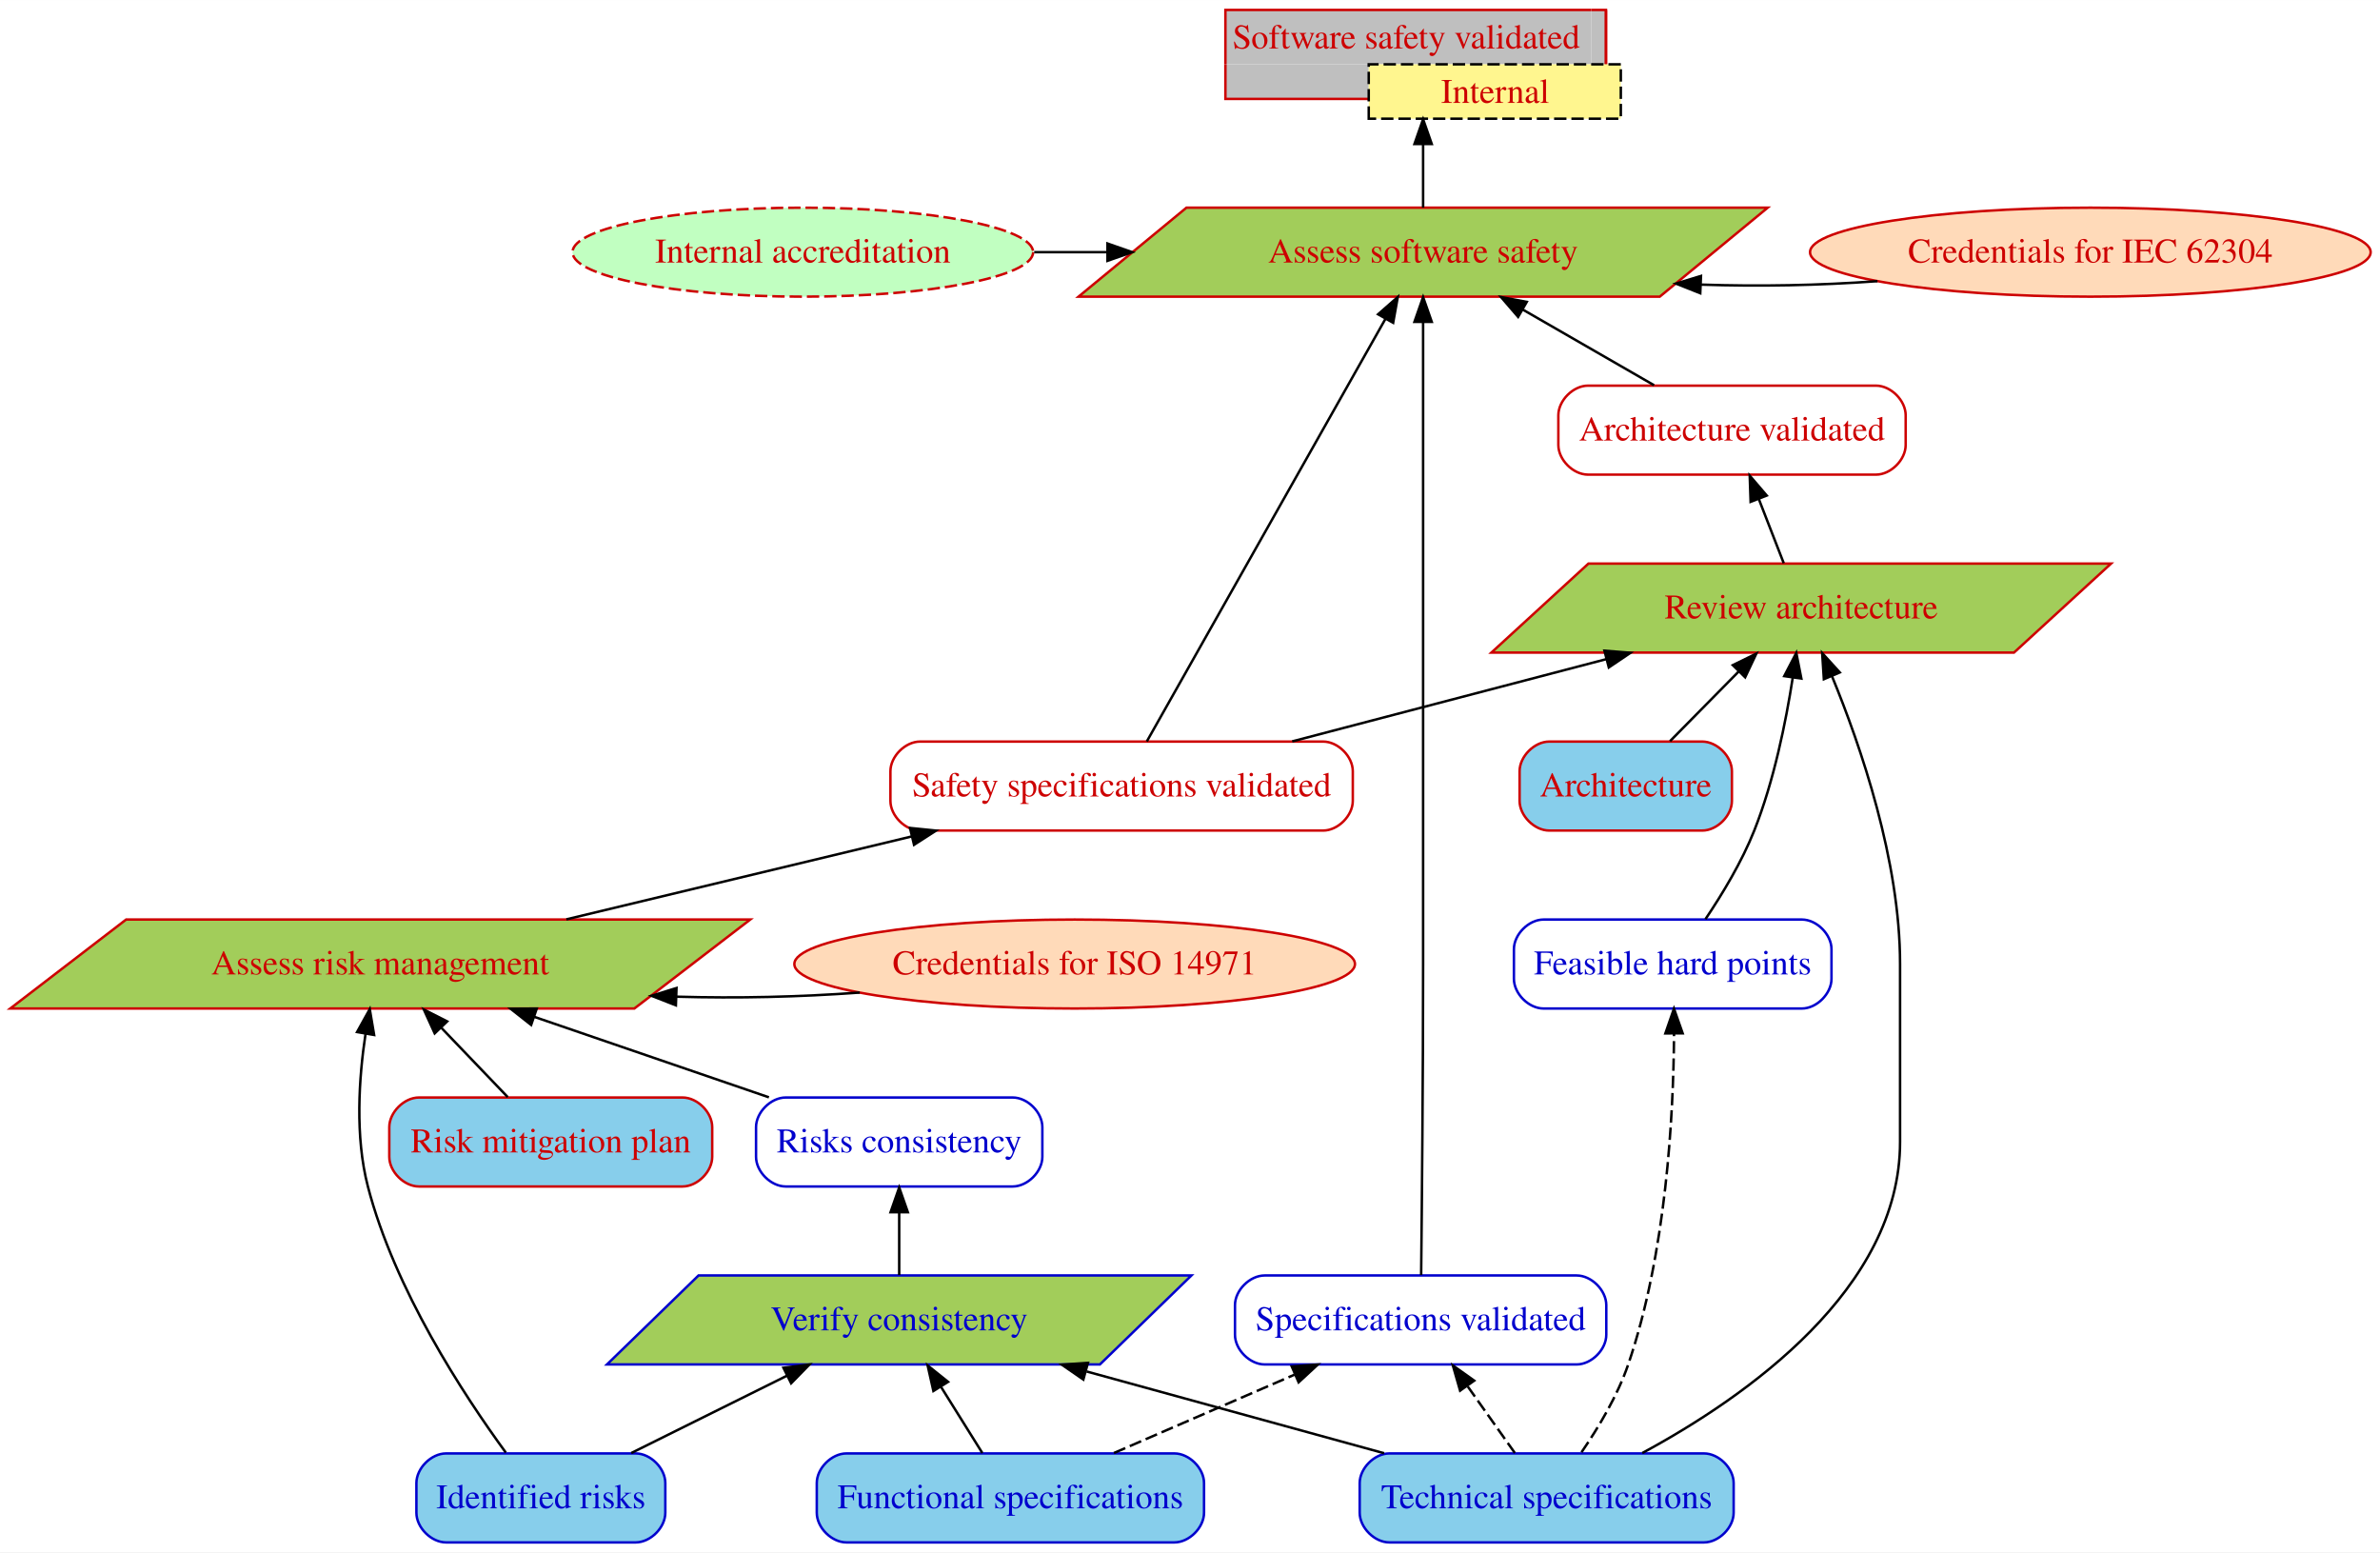
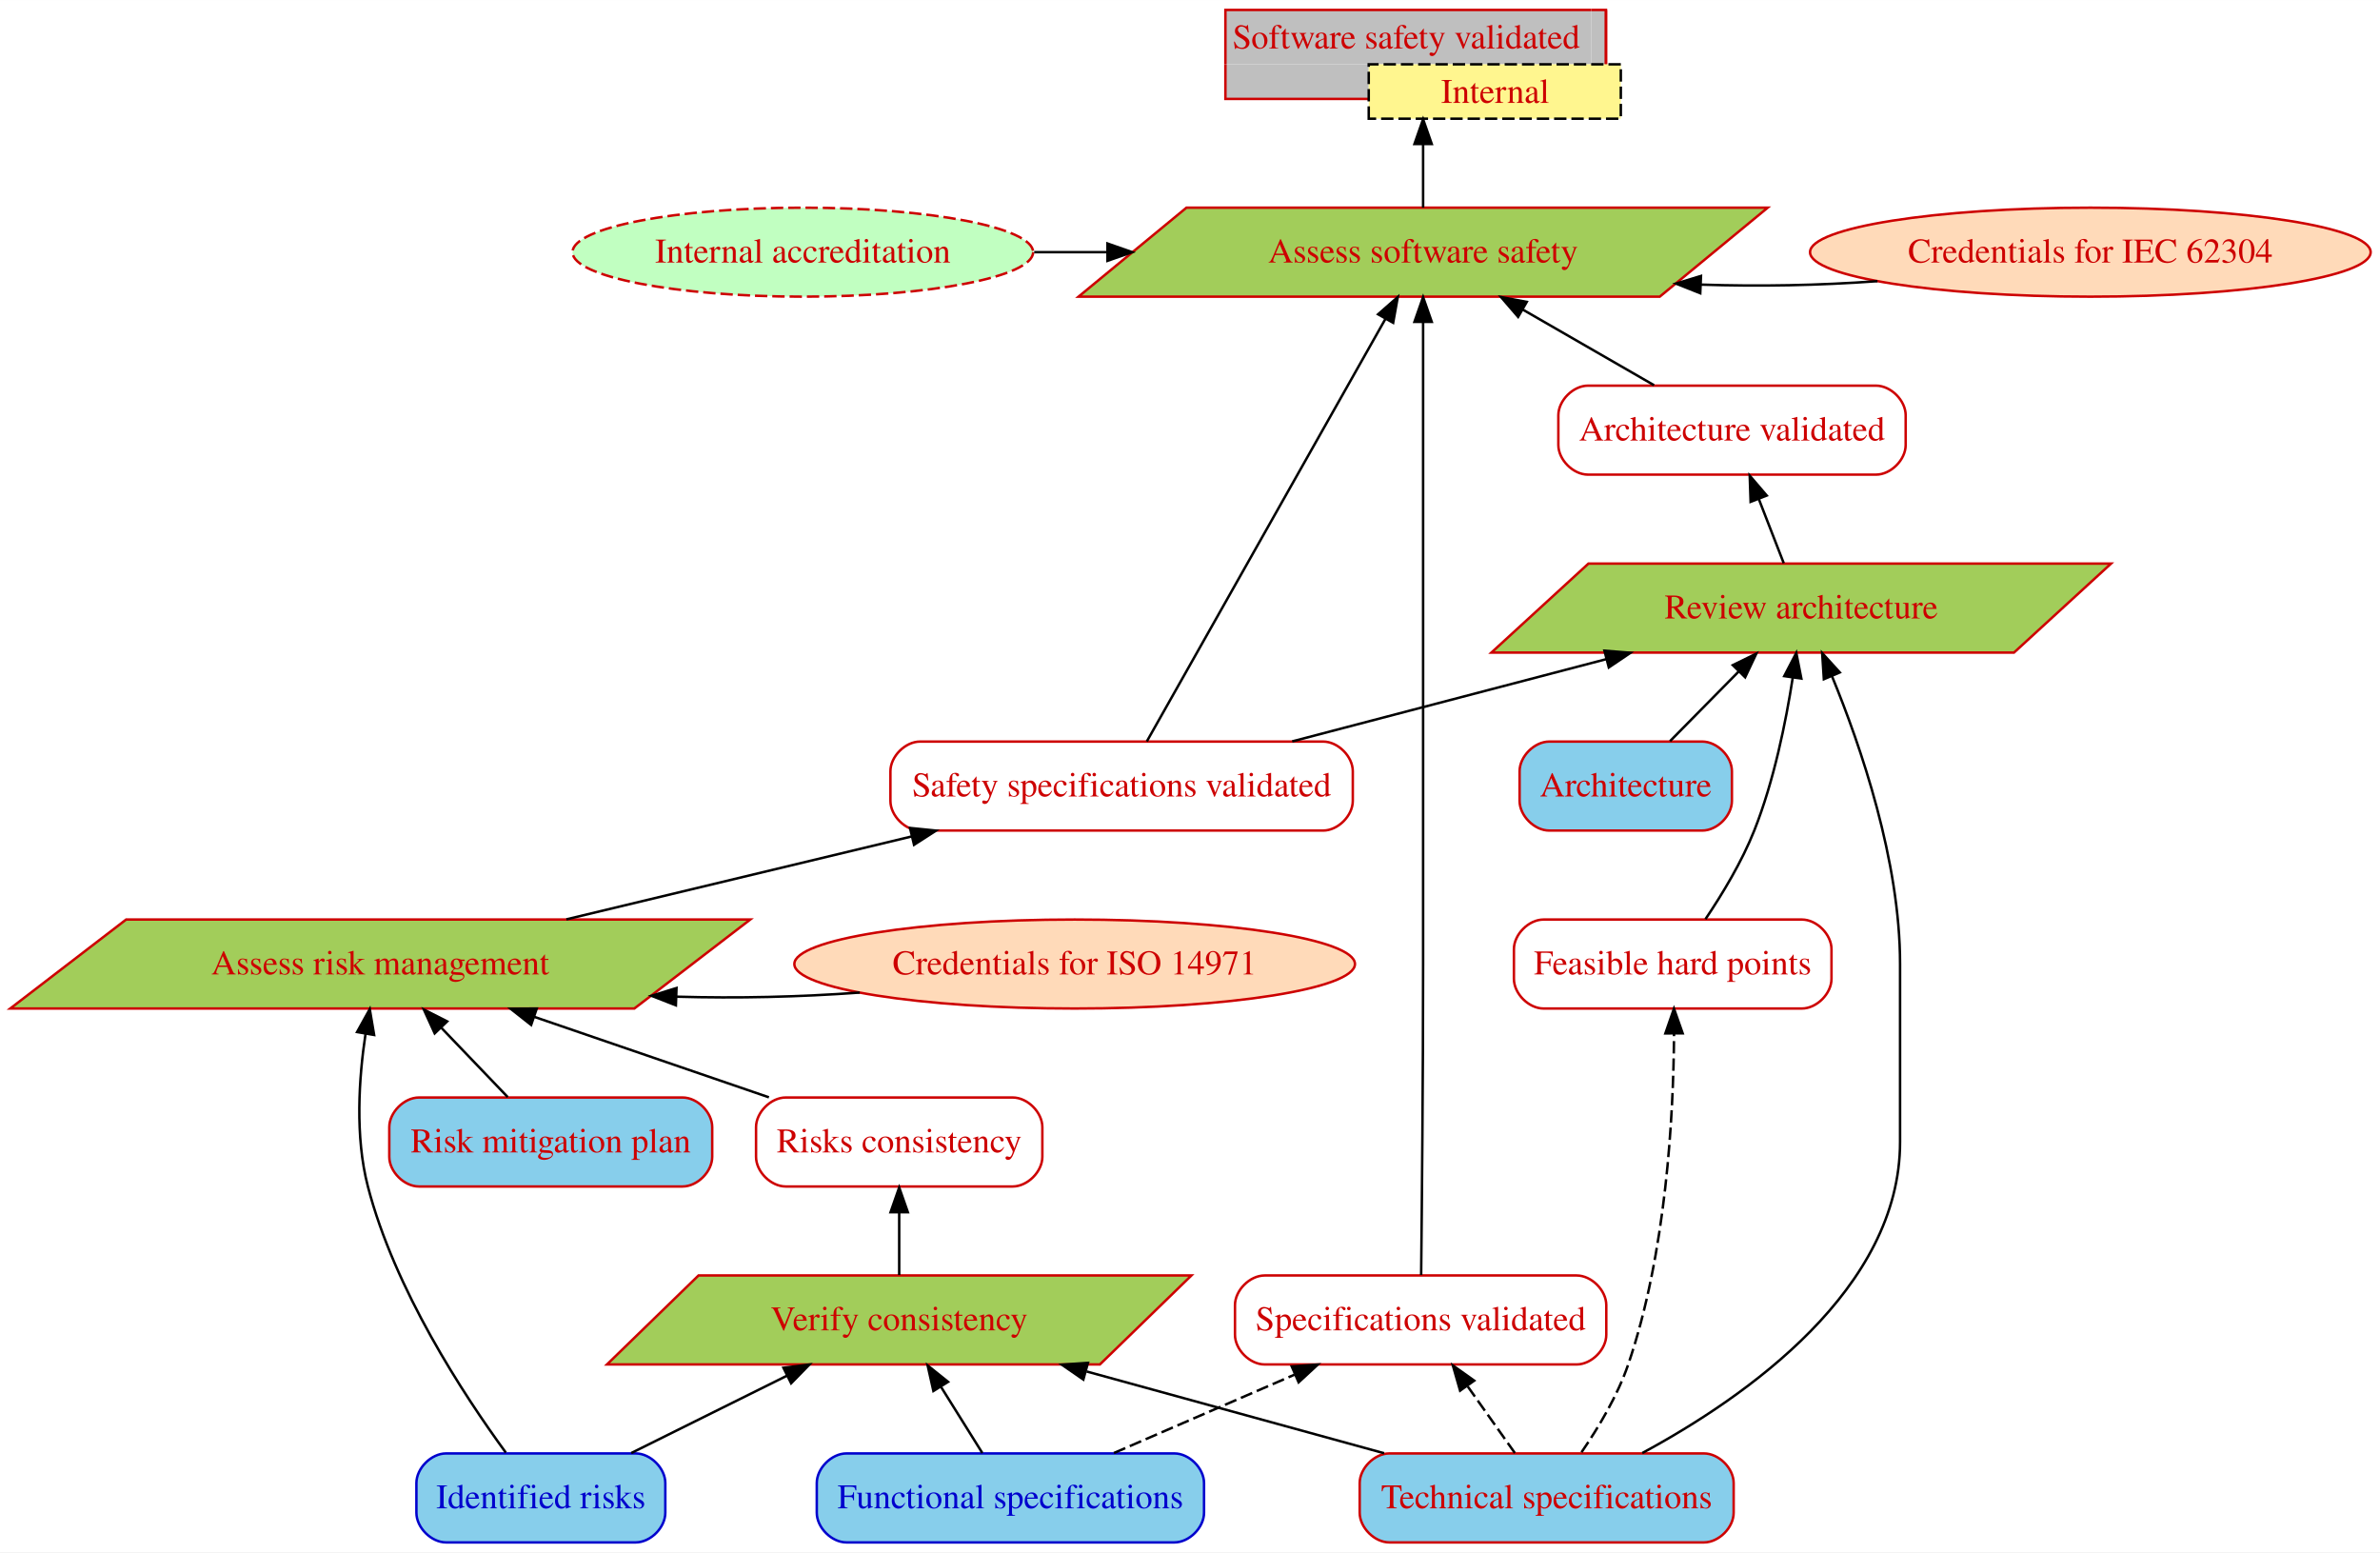
<svg xmlns="http://www.w3.org/2000/svg" width="963px" height="628px" viewBox="0.00 0.00 963.07 628.00">
  <g id="graph0" class="graph" transform="scale(1.0 1.0) rotate(0) translate(4 624)">
    <polygon fill="#ffffff" stroke="transparent" points="-4,4 -4,-624 959.074,-624 959.074,4 -4,4" />
    <g id="node1" class="node">
      <polygon fill="#a2cd5a" stroke="#cd0000" points="299.585,-252 47.035,-252 .138,-216 252.688,-216 299.585,-252" />
      <text text-anchor="middle" x="149.862" y="-229.8" font-family="Times,serif" font-size="14.00" fill="#cd0000">Assess risk management</text>
    </g>
    <g id="node2" class="node">
      <path fill="transparent" stroke="#cd0000" d="M531.411,-324C531.411,-324 368.312,-324 368.312,-324 362.312,-324 356.312,-318 356.312,-312 356.312,-312 356.312,-300 356.312,-300 356.312,-294 362.312,-288 368.312,-288 368.312,-288 531.411,-288 531.411,-288 537.411,-288 543.411,-294 543.411,-300 543.411,-300 543.411,-312 543.411,-312 543.411,-318 537.411,-324 531.411,-324" />
      <text text-anchor="middle" x="449.862" y="-301.8" font-family="Times,serif" font-size="14.00" fill="#cd0000">Safety specifications validated</text>
    </g>
    <g id="edge1" class="edge">
      <path fill="none" stroke="#000000" d="M225.177,-252.076C267.696,-262.28 320.964,-275.065 364.961,-285.624" />
      <polygon fill="#000000" stroke="#000000" points="364.235,-289.049 374.775,-287.979 365.868,-282.242 364.235,-289.049" />
    </g>
    <g id="node8" class="node">
      <ellipse fill="#ffdab9" stroke="#cd0000" cx="430.862" cy="-234" rx="113.426" ry="18" />
      <text text-anchor="middle" x="430.862" y="-229.8" font-family="Times,serif" font-size="14.00" fill="#cd0000">Credentials for ISO 14971</text>
    </g>
    <g id="node3" class="node">
      <polygon fill="#a2cd5a" stroke="#cd0000" points="711.302,-540 476.098,-540 432.421,-504 667.626,-504 711.302,-540" />
      <text text-anchor="middle" x="571.862" y="-517.8" font-family="Times,serif" font-size="14.00" fill="#cd0000">Assess software safety</text>
    </g>
    <g id="edge3" class="edge">
      <path fill="none" stroke="#000000" d="M460.053,-324.045C481.493,-362.003 531.357,-450.287 556.616,-495.007" />
      <polygon fill="#000000" stroke="#000000" points="553.648,-496.869 561.613,-503.855 559.742,-493.426 553.648,-496.869" />
    </g>
    <g id="node6" class="node">
      <polygon fill="#a2cd5a" stroke="#cd0000" points="850.231,-396 638.761,-396 599.492,-360 810.962,-360 850.231,-396" />
      <text text-anchor="middle" x="724.862" y="-373.8" font-family="Times,serif" font-size="14.00" fill="#cd0000">Review architecture</text>
    </g>
    <g id="edge4" class="edge">
      <path fill="none" stroke="#000000" d="M518.901,-324.076C557.557,-334.197 605.906,-346.855 646.043,-357.364" />
      <polygon fill="#000000" stroke="#000000" points="645.234,-360.77 655.794,-359.917 647.007,-353.998 645.234,-360.77" />
    </g>
    <g id="node4" class="node">
      <polygon fill="#bfbfbf" stroke="transparent" points="491.862,-598 491.862,-620 639.862,-620 639.862,-598 491.862,-598" />
      <polyline fill="none" stroke="#cd0000" points="639.862,-620 491.862,-620 491.862,-598 " />
      <text text-anchor="start" x="494.726" y="-604.4" font-family="Times,serif" font-size="14.00" fill="#cd0000">Software safety validated</text>
      <polygon fill="#bfbfbf" stroke="transparent" points="639.862,-598 639.862,-620 645.862,-620 645.862,-598 639.862,-598" />
      <polyline fill="none" stroke="#cd0000" points="645.862,-598 645.862,-620 639.862,-620 " />
      <polyline fill="none" stroke="#cd0000" points="645.862,-620 645.862,-598 " />
      <polygon fill="#bfbfbf" stroke="transparent" points="491.862,-584 491.862,-598 549.862,-598 549.862,-584 491.862,-584" />
      <polyline fill="none" stroke="#cd0000" points="491.862,-598 491.862,-584 549.862,-584 " />
      <polygon fill="#fff68f" stroke="transparent" points="549.862,-576 549.862,-598 651.862,-598 651.862,-576 549.862,-576" />
      <polygon fill="none" stroke="#000000" stroke-dasharray="5,2" points="549.862,-576 549.862,-598 651.862,-598 651.862,-576 549.862,-576" />
      <text text-anchor="start" x="579.096" y="-582.4" font-family="Times,serif" font-size="14.00" fill="#cd0000">Internal</text>
    </g>
    <g id="edge5" class="edge">
      <path fill="none" stroke="#000000" d="M571.862,-540.011C571.862,-547.709 571.862,-556.937 571.862,-565.744" />
      <polygon fill="#000000" stroke="#000000" points="568.362,-565.772 571.862,-575.772 575.362,-565.772 568.362,-565.772" />
    </g>
    <g id="node5" class="node">
      <ellipse fill="#ffdab9" stroke="#cd0000" cx="841.862" cy="-522" rx="113.426" ry="18" />
      <text text-anchor="middle" x="841.862" y="-517.8" font-family="Times,serif" font-size="14.00" fill="#cd0000">Credentials for IEC 62304</text>
    </g>
    <g id="edge7" class="edge">
      <path fill="none" stroke="#000000" d="M755.721,-510.268C731.934,-508.546 708.148,-508.082 684.361,-508.875" />
      <polygon fill="#000000" stroke="#000000" points="684.015,-505.386 674.166,-509.292 684.301,-512.38 684.015,-505.386" />
    </g>
    <g id="node7" class="node">
      <path fill="transparent" stroke="#cd0000" d="M755.135,-468C755.135,-468 638.588,-468 638.588,-468 632.588,-468 626.588,-462 626.588,-456 626.588,-456 626.588,-444 626.588,-444 626.588,-438 632.588,-432 638.588,-432 638.588,-432 755.135,-432 755.135,-432 761.135,-432 767.135,-438 767.135,-444 767.135,-444 767.135,-456 767.135,-456 767.135,-462 761.135,-468 755.135,-468" />
      <text text-anchor="middle" x="696.862" y="-445.8" font-family="Times,serif" font-size="14.00" fill="#cd0000">Architecture validated</text>
    </g>
    <g id="edge8" class="edge">
      <path fill="none" stroke="#000000" d="M717.796,-396.169C714.736,-404.038 711.084,-413.429 707.693,-422.147" />
      <polygon fill="#000000" stroke="#000000" points="704.385,-420.998 704.022,-431.587 710.909,-423.535 704.385,-420.998" />
    </g>
    <g id="edge9" class="edge">
      <path fill="none" stroke="#000000" d="M665.319,-468.169C649.183,-477.463 629.363,-488.879 612.134,-498.803" />
      <polygon fill="#000000" stroke="#000000" points="610.313,-495.813 603.394,-503.837 613.807,-501.879 610.313,-495.813" />
    </g>
    <g id="edge10" class="edge">
      <path fill="none" stroke="#000000" d="M343.907,-222.461C319.215,-220.652 294.524,-220.095 269.833,-220.788" />
      <polygon fill="#000000" stroke="#000000" points="269.498,-217.298 259.627,-221.146 269.744,-224.293 269.498,-217.298" />
    </g>
    <g id="node9" class="node">
-       <polygon fill="#a2cd5a" stroke="#0000cd" points="478.11,-108 278.652,-108 241.613,-72 441.071,-72 478.11,-108" />
-       <text text-anchor="middle" x="359.862" y="-85.8" font-family="Times,serif" font-size="14.00" fill="#0000cd">Verify consistency</text>
+       <polygon fill="#a2cd5a" stroke="#cd0000" points="478.11,-108 278.652,-108 241.613,-72 441.071,-72 478.11,-108" />
+       <text text-anchor="middle" x="359.862" y="-85.8" font-family="Times,serif" font-size="14.00" fill="#cd0000">Verify consistency</text>
    </g>
    <g id="node10" class="node">
-       <path fill="transparent" stroke="#0000cd" d="M405.792,-180C405.792,-180 313.931,-180 313.931,-180 307.931,-180 301.931,-174 301.931,-168 301.931,-168 301.931,-156 301.931,-156 301.931,-150 307.931,-144 313.931,-144 313.931,-144 405.792,-144 405.792,-144 411.792,-144 417.792,-150 417.792,-156 417.792,-156 417.792,-168 417.792,-168 417.792,-174 411.792,-180 405.792,-180" />
-       <text text-anchor="middle" x="359.862" y="-157.8" font-family="Times,serif" font-size="14.00" fill="#0000cd">Risks consistency</text>
+       <path fill="transparent" stroke="#cd0000" d="M405.792,-180C405.792,-180 313.931,-180 313.931,-180 307.931,-180 301.931,-174 301.931,-168 301.931,-168 301.931,-156 301.931,-156 301.931,-150 307.931,-144 313.931,-144 313.931,-144 405.792,-144 405.792,-144 411.792,-144 417.792,-150 417.792,-156 417.792,-156 417.792,-168 417.792,-168 417.792,-174 411.792,-180 405.792,-180" />
+       <text text-anchor="middle" x="359.862" y="-157.8" font-family="Times,serif" font-size="14.00" fill="#cd0000">Risks consistency</text>
    </g>
    <g id="edge11" class="edge">
      <path fill="none" stroke="#000000" d="M359.862,-108.169C359.862,-115.869 359.862,-125.026 359.862,-133.583" />
      <polygon fill="#000000" stroke="#000000" points="356.362,-133.587 359.862,-143.587 363.362,-133.587 356.362,-133.587" />
    </g>
    <g id="edge12" class="edge">
      <path fill="none" stroke="#000000" d="M307.141,-180.076C278.308,-189.961 242.413,-202.268 212.198,-212.627" />
      <polygon fill="#000000" stroke="#000000" points="210.928,-209.363 202.604,-215.917 213.199,-215.984 210.928,-209.363" />
    </g>
    <g id="node11" class="node">
      <ellipse fill="#c1ffc1" stroke="#cd0000" stroke-dasharray="5,2" cx="320.862" cy="-522" rx="93.193" ry="18" />
      <text text-anchor="middle" x="320.862" y="-517.8" font-family="Times,serif" font-size="14.00" fill="#cd0000">Internal accreditation</text>
    </g>
    <g id="edge13" class="edge">
      <path fill="none" stroke="#000000" d="M414.496,-522C424.305,-522 434.114,-522 443.923,-522" />
      <polygon fill="#000000" stroke="#000000" points="444.145,-525.5 454.145,-522 444.145,-518.5 444.145,-525.5" />
    </g>
    <g id="node12" class="node">
      <path fill="#87ceeb" stroke="#cd0000" d="M684.82,-324C684.82,-324 622.904,-324 622.904,-324 616.904,-324 610.904,-318 610.904,-312 610.904,-312 610.904,-300 610.904,-300 610.904,-294 616.904,-288 622.904,-288 622.904,-288 684.82,-288 684.82,-288 690.82,-288 696.82,-294 696.82,-300 696.82,-300 696.82,-312 696.82,-312 696.82,-318 690.82,-324 684.82,-324" />
      <text text-anchor="middle" x="653.862" y="-301.8" font-family="Times,serif" font-size="14.00" fill="#cd0000">Architecture</text>
    </g>
    <g id="edge14" class="edge">
      <path fill="none" stroke="#000000" d="M671.778,-324.169C680.206,-332.715 690.403,-343.056 699.598,-352.38" />
      <polygon fill="#000000" stroke="#000000" points="697.19,-354.924 706.704,-359.587 702.175,-350.009 697.19,-354.924" />
    </g>
    <g id="node13" class="node">
      <path fill="#87ceeb" stroke="#cd0000" d="M272.197,-180C272.197,-180 165.526,-180 165.526,-180 159.526,-180 153.526,-174 153.526,-168 153.526,-168 153.526,-156 153.526,-156 153.526,-150 159.526,-144 165.526,-144 165.526,-144 272.197,-144 272.197,-144 278.197,-144 284.197,-150 284.197,-156 284.197,-156 284.197,-168 284.197,-168 284.197,-174 278.197,-180 272.197,-180" />
      <text text-anchor="middle" x="218.862" y="-157.8" font-family="Times,serif" font-size="14.00" fill="#cd0000">Risk mitigation plan</text>
    </g>
    <g id="edge15" class="edge">
      <path fill="none" stroke="#000000" d="M201.45,-180.169C193.341,-188.631 183.546,-198.851 174.68,-208.103" />
      <polygon fill="#000000" stroke="#000000" points="171.9,-205.945 167.508,-215.587 176.954,-210.788 171.9,-205.945" />
    </g>
    <g id="node14" class="node">
-       <path fill="#87ceeb" stroke="#0000cd" d="M685.525,-36C685.525,-36 558.198,-36 558.198,-36 552.198,-36 546.198,-30 546.198,-24 546.198,-24 546.198,-12 546.198,-12 546.198,-6 552.198,0 558.198,0 558.198,0 685.525,0 685.525,0 691.525,0 697.525,-6 697.525,-12 697.525,-12 697.525,-24 697.525,-24 697.525,-30 691.525,-36 685.525,-36" />
-       <text text-anchor="middle" x="621.862" y="-13.8" font-family="Times,serif" font-size="14.00" fill="#0000cd">Technical specifications</text>
+       <path fill="#87ceeb" stroke="#cd0000" d="M685.525,-36C685.525,-36 558.198,-36 558.198,-36 552.198,-36 546.198,-30 546.198,-24 546.198,-24 546.198,-12 546.198,-12 546.198,-6 552.198,0 558.198,0 558.198,0 685.525,0 685.525,0 691.525,0 697.525,-6 697.525,-12 697.525,-12 697.525,-24 697.525,-24 697.525,-30 691.525,-36 685.525,-36" />
+       <text text-anchor="middle" x="621.862" y="-13.8" font-family="Times,serif" font-size="14.00" fill="#cd0000">Technical specifications</text>
    </g>
    <g id="edge19" class="edge">
      <path fill="none" stroke="#000000" d="M660.559,-36.162C702.909,-59.032 764.862,-102.633 764.862,-162 764.862,-162 764.862,-162 764.862,-234 764.862,-275.778 749.038,-321.968 737.295,-350.493" />
      <polygon fill="#000000" stroke="#000000" points="734.026,-349.237 733.345,-359.81 740.471,-351.97 734.026,-349.237" />
    </g>
    <g id="edge18" class="edge">
      <path fill="none" stroke="#000000" d="M556.086,-36.076C519.49,-46.133 473.778,-58.695 435.682,-69.164" />
      <polygon fill="#000000" stroke="#000000" points="434.379,-65.892 425.664,-71.917 436.234,-72.642 434.379,-65.892" />
    </g>
    <g id="node15" class="node">
-       <path fill="transparent" stroke="#0000cd" d="M725.115,-252C725.115,-252 620.608,-252 620.608,-252 614.608,-252 608.608,-246 608.608,-240 608.608,-240 608.608,-228 608.608,-228 608.608,-222 614.608,-216 620.608,-216 620.608,-216 725.115,-216 725.115,-216 731.115,-216 737.115,-222 737.115,-228 737.115,-228 737.115,-240 737.115,-240 737.115,-246 731.115,-252 725.115,-252" />
-       <text text-anchor="middle" x="672.862" y="-229.8" font-family="Times,serif" font-size="14.00" fill="#0000cd">Feasible hard points</text>
+       <path fill="transparent" stroke="#cd0000" d="M725.115,-252C725.115,-252 620.608,-252 620.608,-252 614.608,-252 608.608,-246 608.608,-240 608.608,-240 608.608,-228 608.608,-228 608.608,-222 614.608,-216 620.608,-216 620.608,-216 725.115,-216 725.115,-216 731.115,-216 737.115,-222 737.115,-228 737.115,-228 737.115,-240 737.115,-240 737.115,-246 731.115,-252 725.115,-252" />
+       <text text-anchor="middle" x="672.862" y="-229.8" font-family="Times,serif" font-size="14.00" fill="#cd0000">Feasible hard points</text>
    </g>
    <g id="edge16" class="edge">
      <path fill="none" stroke="#000000" stroke-dasharray="5,2" d="M635.955,-36.472C642.825,-46.459 650.523,-59.317 654.862,-72 670.25,-116.984 673.193,-172.698 673.398,-205.683" />
      <polygon fill="#000000" stroke="#000000" points="669.897,-205.942 673.376,-215.95 676.897,-205.957 669.897,-205.942" />
    </g>
    <g id="node16" class="node">
-       <path fill="transparent" stroke="#0000cd" d="M633.986,-108C633.986,-108 507.737,-108 507.737,-108 501.737,-108 495.737,-102 495.737,-96 495.737,-96 495.737,-84 495.737,-84 495.737,-78 501.737,-72 507.737,-72 507.737,-72 633.986,-72 633.986,-72 639.986,-72 645.986,-78 645.986,-84 645.986,-84 645.986,-96 645.986,-96 645.986,-102 639.986,-108 633.986,-108" />
-       <text text-anchor="middle" x="570.862" y="-85.8" font-family="Times,serif" font-size="14.00" fill="#0000cd">Specifications validated</text>
+       <path fill="transparent" stroke="#cd0000" d="M633.986,-108C633.986,-108 507.737,-108 507.737,-108 501.737,-108 495.737,-102 495.737,-96 495.737,-96 495.737,-84 495.737,-84 495.737,-78 501.737,-72 507.737,-72 507.737,-72 633.986,-72 633.986,-72 639.986,-72 645.986,-78 645.986,-84 645.986,-84 645.986,-96 645.986,-96 645.986,-102 639.986,-108 633.986,-108" />
+       <text text-anchor="middle" x="570.862" y="-85.8" font-family="Times,serif" font-size="14.00" fill="#cd0000">Specifications validated</text>
    </g>
    <g id="edge17" class="edge">
      <path fill="none" stroke="#000000" stroke-dasharray="5,2" d="M608.992,-36.169C603.178,-44.377 596.192,-54.239 589.797,-63.268" />
      <polygon fill="#000000" stroke="#000000" points="586.828,-61.403 583.904,-71.587 592.541,-65.45 586.828,-61.403" />
    </g>
    <g id="edge20" class="edge">
      <path fill="none" stroke="#000000" d="M686.121,-252.167C692.93,-262.274 700.83,-275.339 705.862,-288 713.8,-307.973 718.643,-331.82 721.451,-349.948" />
      <polygon fill="#000000" stroke="#000000" points="717.992,-350.486 722.877,-359.888 724.921,-349.492 717.992,-350.486" />
    </g>
    <g id="edge21" class="edge">
      <path fill="none" stroke="#000000" d="M571.069,-108.185C571.362,-135.501 571.862,-188.749 571.862,-234 571.862,-234 571.862,-234 571.862,-378 571.862,-418.124 571.862,-464.537 571.862,-493.582" />
      <polygon fill="#000000" stroke="#000000" points="568.362,-493.815 571.862,-503.815 575.362,-493.815 568.362,-493.815" />
    </g>
    <g id="node17" class="node">
      <path fill="#87ceeb" stroke="#0000cd" d="M471.216,-36C471.216,-36 338.507,-36 338.507,-36 332.507,-36 326.507,-30 326.507,-24 326.507,-24 326.507,-12 326.507,-12 326.507,-6 332.507,0 338.507,0 338.507,0 471.216,0 471.216,0 477.216,0 483.216,-6 483.216,-12 483.216,-12 483.216,-24 483.216,-24 483.216,-30 477.216,-36 471.216,-36" />
      <text text-anchor="middle" x="404.862" y="-13.8" font-family="Times,serif" font-size="14.00" fill="#0000cd">Functional specifications</text>
    </g>
    <g id="edge23" class="edge">
      <path fill="none" stroke="#000000" d="M393.506,-36.169C388.429,-44.292 382.339,-54.036 376.744,-62.988" />
      <polygon fill="#000000" stroke="#000000" points="373.702,-61.252 371.37,-71.587 379.638,-64.962 373.702,-61.252" />
    </g>
    <g id="edge22" class="edge">
      <path fill="none" stroke="#000000" stroke-dasharray="5,2" d="M446.75,-36.169C468.952,-45.798 496.404,-57.705 519.84,-67.87" />
      <polygon fill="#000000" stroke="#000000" points="518.707,-71.194 529.274,-71.962 521.492,-64.772 518.707,-71.194" />
    </g>
    <g id="node18" class="node">
      <path fill="#87ceeb" stroke="#0000cd" d="M253.225,-36C253.225,-36 176.498,-36 176.498,-36 170.498,-36 164.498,-30 164.498,-24 164.498,-24 164.498,-12 164.498,-12 164.498,-6 170.498,0 176.498,0 176.498,0 253.225,0 253.225,0 259.225,0 265.225,-6 265.225,-12 265.225,-12 265.225,-24 265.225,-24 265.225,-30 259.225,-36 253.225,-36" />
      <text text-anchor="middle" x="214.862" y="-13.8" font-family="Times,serif" font-size="14.00" fill="#0000cd">Identified risks</text>
    </g>
    <g id="edge24" class="edge">
      <path fill="none" stroke="#000000" d="M200.685,-36.337C183.546,-59.779 155.658,-102.335 144.862,-144 139.611,-164.262 141.212,-187.918 143.938,-205.892" />
      <polygon fill="#000000" stroke="#000000" points="140.489,-206.485 145.63,-215.749 147.388,-205.301 140.489,-206.485" />
    </g>
    <g id="edge25" class="edge">
      <path fill="none" stroke="#000000" d="M251.451,-36.169C270.586,-45.67 294.185,-57.388 314.474,-67.463" />
      <polygon fill="#000000" stroke="#000000" points="313.022,-70.649 323.535,-71.962 316.135,-64.38 313.022,-70.649" />
    </g>
  </g>
</svg>
